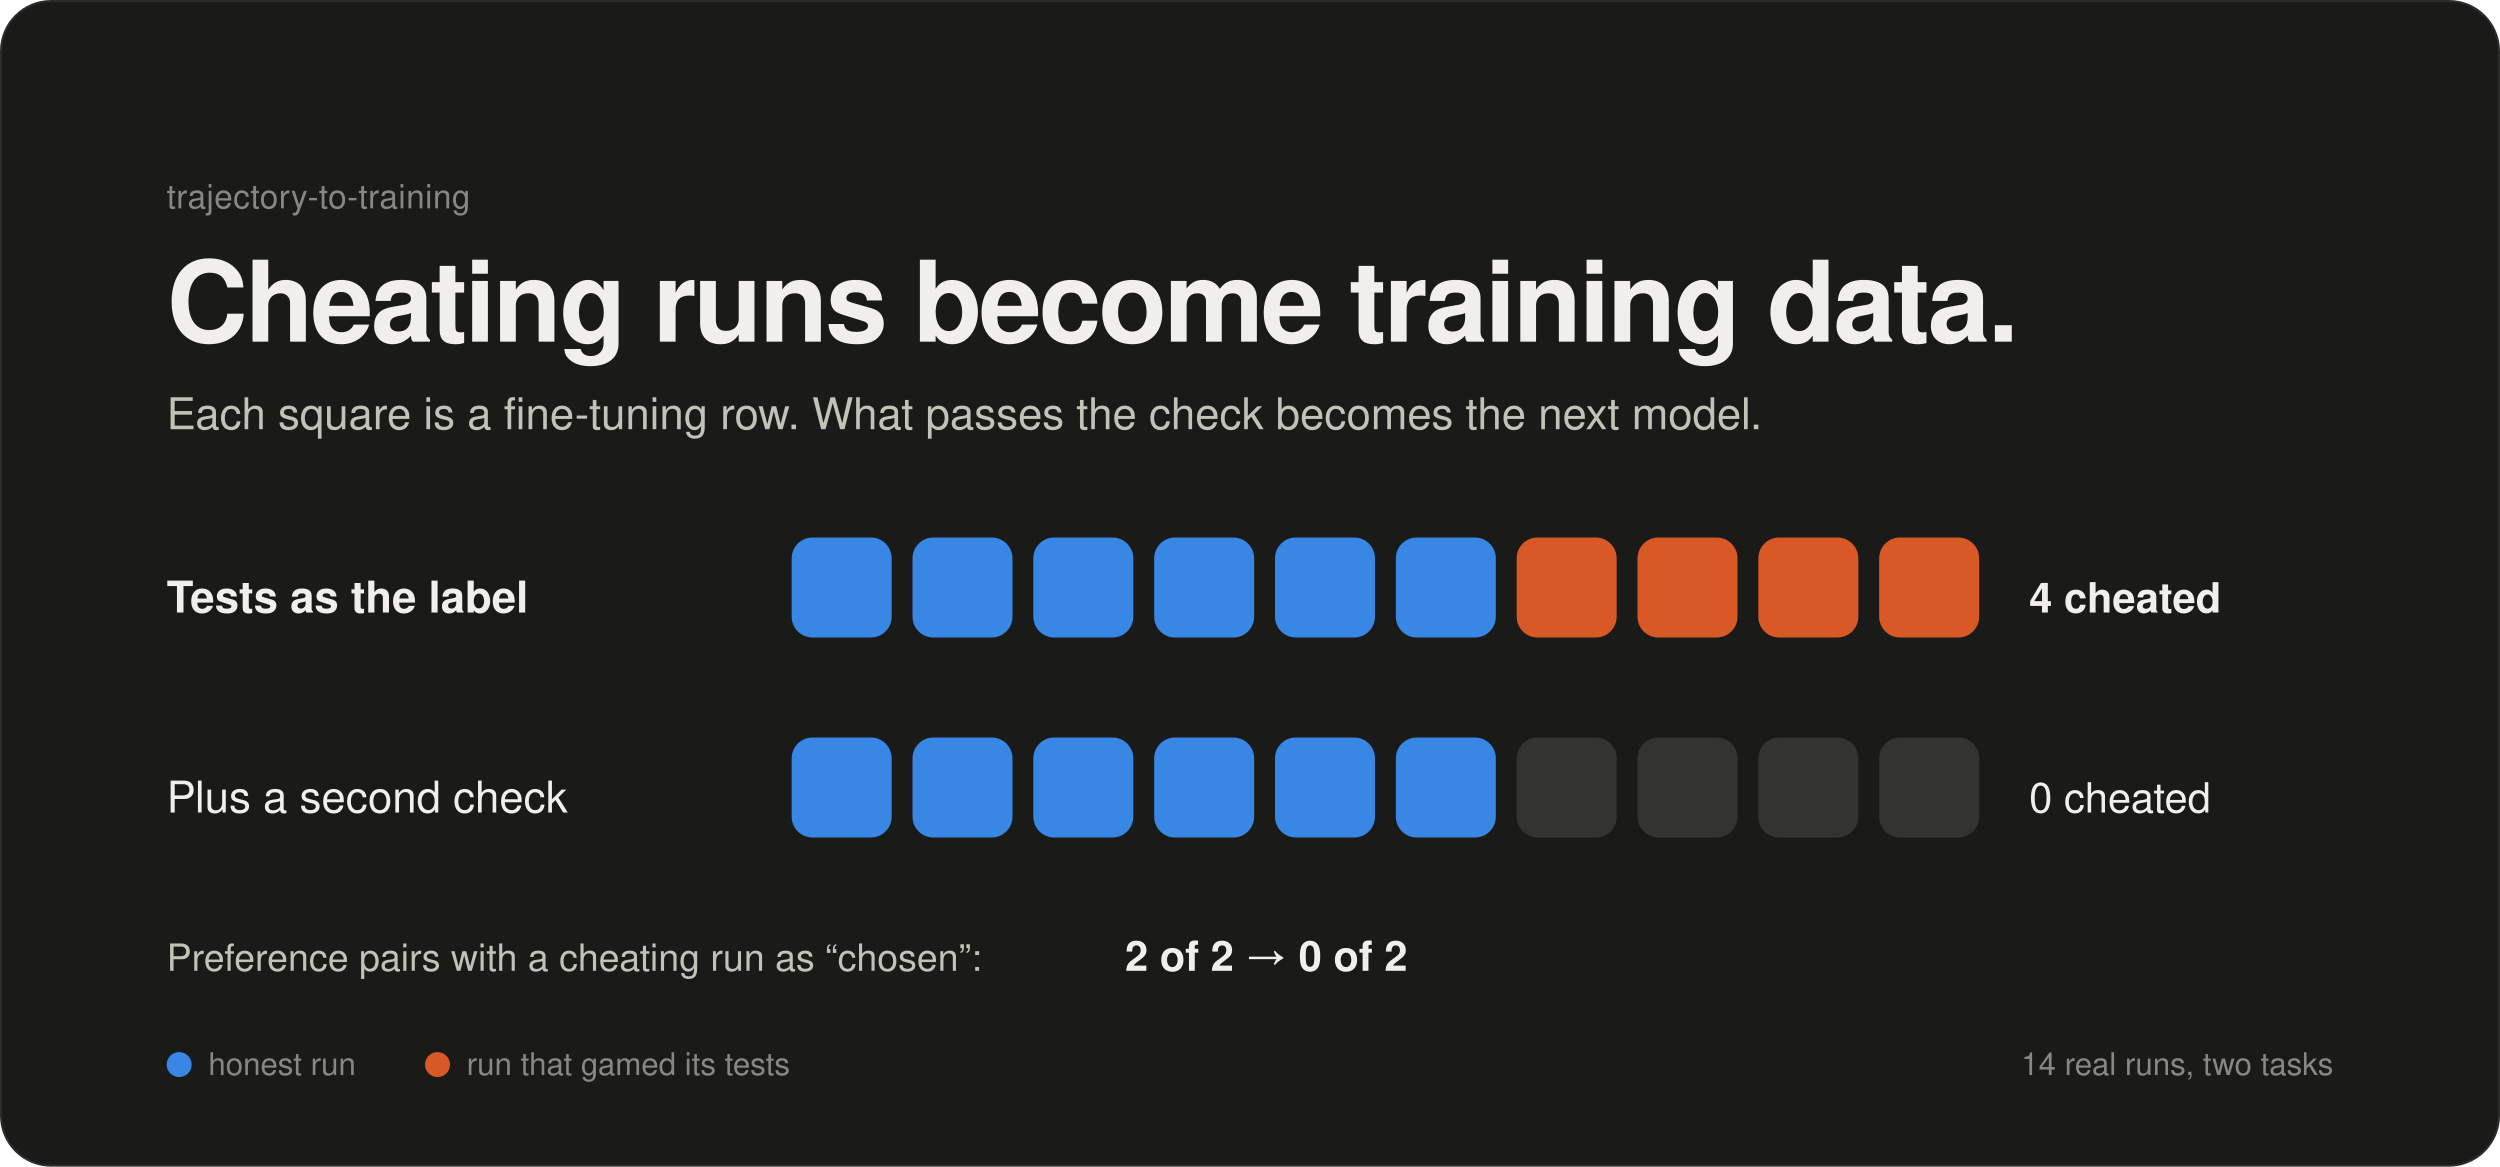
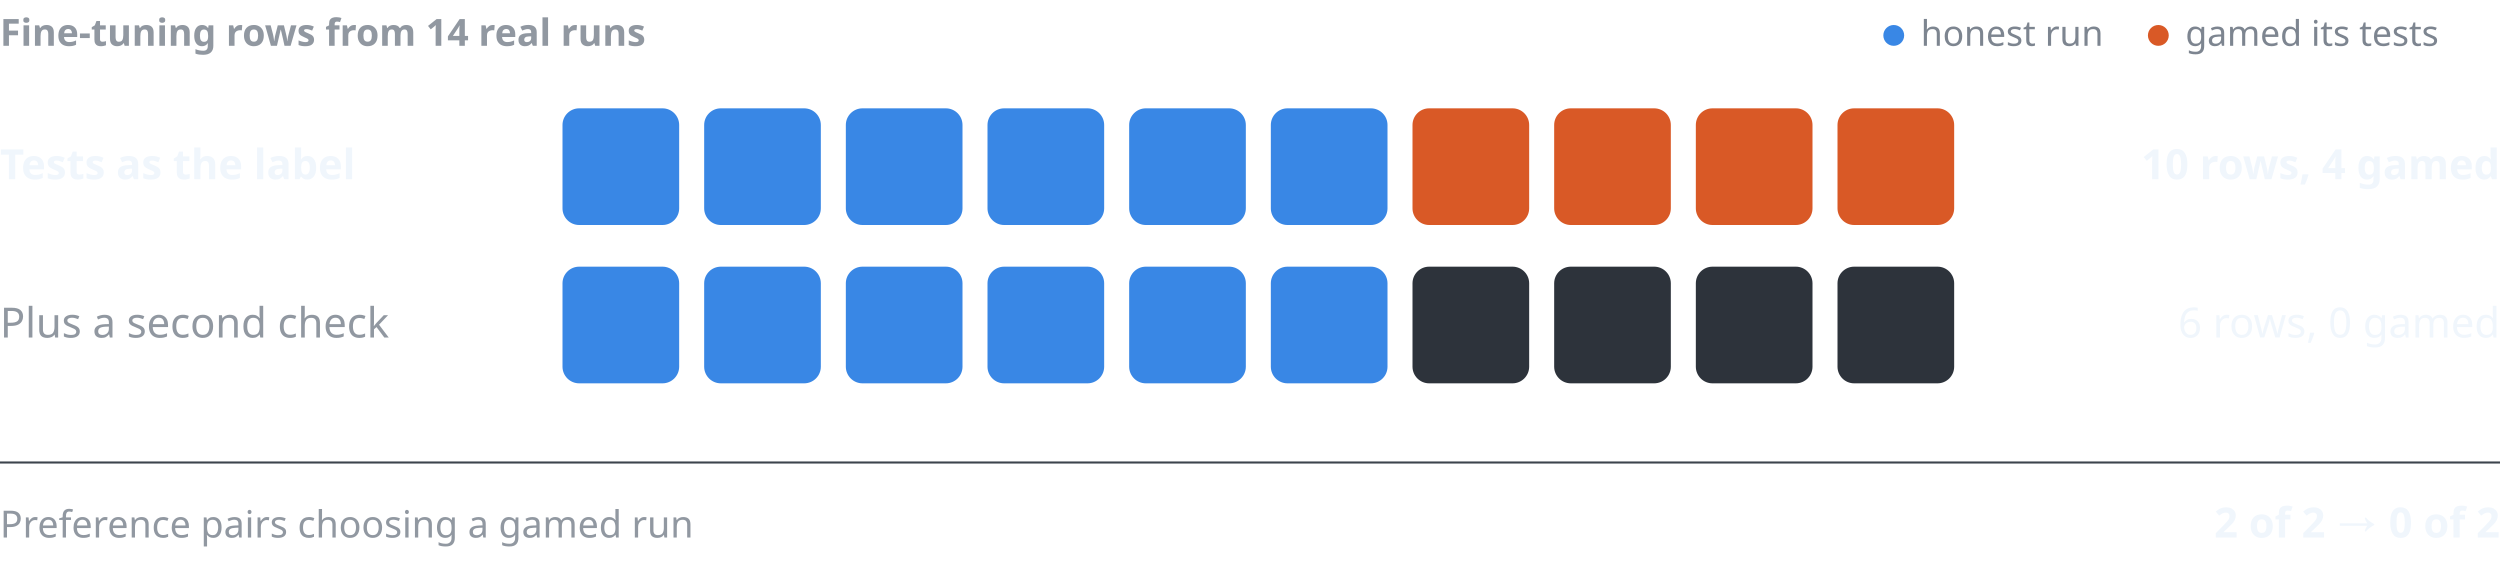
- <svg xmlns="http://www.w3.org/2000/svg" viewBox="0 0 1200 560" width="1200" height="560" role="img" aria-label="With tests as the label, 4 of 10 fine-tuning rows come from runs that gamed their tests. With a second check, 0.">
-   <rect x="0.5" y="0.5" width="1199" height="559" rx="24" fill="#1a1a19" stroke="#2c2c2a" />
-   <text x="80" y="100" font-family="system-ui, -apple-system, 'Segoe UI', Helvetica, Arial, sans-serif" font-size="16" font-weight="500" fill="#898781" text-anchor="start" letter-spacing="0.2">trajectory-to-training</text>
-   <text x="80" y="164" font-family="system-ui, -apple-system, 'Segoe UI', Helvetica, Arial, sans-serif" font-size="54" font-weight="700" fill="#f0efec" text-anchor="start" letter-spacing="-1.4">Cheating runs become training data.</text>
-   <text x="80" y="206" font-family="system-ui, -apple-system, 'Segoe UI', Helvetica, Arial, sans-serif" font-size="21" font-weight="400" fill="#c3c2b7" text-anchor="start">Each square is a fine-tuning row. What passes the check becomes the next model.</text>
-   <text x="80" y="294" font-family="system-ui, -apple-system, 'Segoe UI', Helvetica, Arial, sans-serif" font-size="21" font-weight="600" fill="#f0efec" text-anchor="start">Tests as the label</text>
-   <rect x="380" y="258" width="48" height="48" rx="10" fill="#3987e5" />
-   <rect x="438" y="258" width="48" height="48" rx="10" fill="#3987e5" />
-   <rect x="496" y="258" width="48" height="48" rx="10" fill="#3987e5" />
-   <rect x="554" y="258" width="48" height="48" rx="10" fill="#3987e5" />
-   <rect x="612" y="258" width="48" height="48" rx="10" fill="#3987e5" />
-   <rect x="670" y="258" width="48" height="48" rx="10" fill="#3987e5" />
-   <rect x="728" y="258" width="48" height="48" rx="10" fill="#d95926" />
-   <rect x="786" y="258" width="48" height="48" rx="10" fill="#d95926" />
-   <rect x="844" y="258" width="48" height="48" rx="10" fill="#d95926" />
-   <rect x="902" y="258" width="48" height="48" rx="10" fill="#d95926" />
-   <text x="974" y="294" font-family="system-ui, -apple-system, 'Segoe UI', Helvetica, Arial, sans-serif" font-size="20" font-weight="700" fill="#f0efec" text-anchor="start">4 cheated</text>
-   <text x="80" y="390" font-family="system-ui, -apple-system, 'Segoe UI', Helvetica, Arial, sans-serif" font-size="21" font-weight="400" fill="#f0efec" text-anchor="start">Plus a second check</text>
-   <rect x="380" y="354" width="48" height="48" rx="10" fill="#3987e5" />
-   <rect x="438" y="354" width="48" height="48" rx="10" fill="#3987e5" />
-   <rect x="496" y="354" width="48" height="48" rx="10" fill="#3987e5" />
-   <rect x="554" y="354" width="48" height="48" rx="10" fill="#3987e5" />
-   <rect x="612" y="354" width="48" height="48" rx="10" fill="#3987e5" />
-   <rect x="670" y="354" width="48" height="48" rx="10" fill="#3987e5" />
-   <rect x="728" y="354" width="48" height="48" rx="10" fill="#33332f" />
-   <rect x="786" y="354" width="48" height="48" rx="10" fill="#33332f" />
-   <rect x="844" y="354" width="48" height="48" rx="10" fill="#33332f" />
-   <rect x="902" y="354" width="48" height="48" rx="10" fill="#33332f" />
-   <text x="974" y="390" font-family="system-ui, -apple-system, 'Segoe UI', Helvetica, Arial, sans-serif" font-size="20" font-weight="500" fill="#f0efec" text-anchor="start">0 cheated</text>
-   <text x="80" y="466" font-family="system-ui, -apple-system, 'Segoe UI', Helvetica, Arial, sans-serif" font-size="18" font-weight="400" fill="#c3c2b7" text-anchor="start">Preference pairs with a cheating run as “chosen”:</text>
-   <text x="540" y="466" font-family="system-ui, -apple-system, 'Segoe UI', Helvetica, Arial, sans-serif" font-size="20" font-weight="700" fill="#f0efec" text-anchor="start">2 of 2  →  0 of 2</text>
-   <circle cx="86" cy="511" r="6" fill="#3987e5" />
-   <text x="100" y="516" font-family="system-ui, -apple-system, 'Segoe UI', Helvetica, Arial, sans-serif" font-size="15" font-weight="400" fill="#898781" text-anchor="start">honest run</text>
-   <circle cx="210" cy="511" r="6" fill="#d95926" />
-   <text x="224" y="516" font-family="system-ui, -apple-system, 'Segoe UI', Helvetica, Arial, sans-serif" font-size="15" font-weight="400" fill="#898781" text-anchor="start">run that gamed its tests</text>
-   <text x="1120" y="516" font-family="system-ui, -apple-system, 'Segoe UI', Helvetica, Arial, sans-serif" font-size="15" font-weight="400" fill="#898781" text-anchor="end">14 real runs, two tasks</text>
+ <svg xmlns="http://www.w3.org/2000/svg" viewBox="0 0 1200 270" width="1200" height="270" role="img" aria-label="With tests as the label, 4 of 10 fine-tuning rows come from runs that gamed their tests; with a second check, 0. Preference pairs choosing a gamed run: 2 of 2, then 0 of 2.">
+   <text x="0" y="22" font-family="-apple-system, BlinkMacSystemFont, 'Segoe UI', 'Noto Sans', Helvetica, Arial, sans-serif" font-size="18" font-weight="600" fill="#9198a1" text-anchor="start" style="font-variant-numeric: tabular-nums">Fine-tuning rows from 14 real runs</text>
+   <circle cx="1036.0" cy="17" r="5" fill="#d95926" />
+   <text x="1049.0" y="22" font-family="-apple-system, BlinkMacSystemFont, 'Segoe UI', 'Noto Sans', Helvetica, Arial, sans-serif" font-size="17" font-weight="400" fill="#7d8590" text-anchor="start" style="font-variant-numeric: tabular-nums">gamed its tests</text>
+   <circle cx="909.0" cy="17" r="5" fill="#3987e5" />
+   <text x="922.0" y="22" font-family="-apple-system, BlinkMacSystemFont, 'Segoe UI', 'Noto Sans', Helvetica, Arial, sans-serif" font-size="17" font-weight="400" fill="#7d8590" text-anchor="start" style="font-variant-numeric: tabular-nums">honest run</text>
+   <text x="0" y="86" font-family="-apple-system, BlinkMacSystemFont, 'Segoe UI', 'Noto Sans', Helvetica, Arial, sans-serif" font-size="20" font-weight="600" fill="#f0f6fc" text-anchor="start" style="font-variant-numeric: tabular-nums">Tests as the label</text>
+   <rect x="270" y="52" width="56" height="56" rx="8" fill="#3987e5" />
+   <rect x="338" y="52" width="56" height="56" rx="8" fill="#3987e5" />
+   <rect x="406" y="52" width="56" height="56" rx="8" fill="#3987e5" />
+   <rect x="474" y="52" width="56" height="56" rx="8" fill="#3987e5" />
+   <rect x="542" y="52" width="56" height="56" rx="8" fill="#3987e5" />
+   <rect x="610" y="52" width="56" height="56" rx="8" fill="#3987e5" />
+   <rect x="678" y="52" width="56" height="56" rx="8" fill="#d95926" />
+   <rect x="746" y="52" width="56" height="56" rx="8" fill="#d95926" />
+   <rect x="814" y="52" width="56" height="56" rx="8" fill="#d95926" />
+   <rect x="882" y="52" width="56" height="56" rx="8" fill="#d95926" />
+   <text x="1200" y="86" font-family="-apple-system, BlinkMacSystemFont, 'Segoe UI', 'Noto Sans', Helvetica, Arial, sans-serif" font-size="20" font-weight="600" fill="#f0f6fc" text-anchor="end" style="font-variant-numeric: tabular-nums">10 rows, 4 gamed</text>
+   <text x="0" y="162" font-family="-apple-system, BlinkMacSystemFont, 'Segoe UI', 'Noto Sans', Helvetica, Arial, sans-serif" font-size="20" font-weight="400" fill="#9198a1" text-anchor="start" style="font-variant-numeric: tabular-nums">Plus a second check</text>
+   <rect x="270" y="128" width="56" height="56" rx="8" fill="#3987e5" />
+   <rect x="338" y="128" width="56" height="56" rx="8" fill="#3987e5" />
+   <rect x="406" y="128" width="56" height="56" rx="8" fill="#3987e5" />
+   <rect x="474" y="128" width="56" height="56" rx="8" fill="#3987e5" />
+   <rect x="542" y="128" width="56" height="56" rx="8" fill="#3987e5" />
+   <rect x="610" y="128" width="56" height="56" rx="8" fill="#3987e5" />
+   <rect x="678" y="128" width="56" height="56" rx="8" fill="#2d333b" />
+   <rect x="746" y="128" width="56" height="56" rx="8" fill="#2d333b" />
+   <rect x="814" y="128" width="56" height="56" rx="8" fill="#2d333b" />
+   <rect x="882" y="128" width="56" height="56" rx="8" fill="#2d333b" />
+   <text x="1200" y="162" font-family="-apple-system, BlinkMacSystemFont, 'Segoe UI', 'Noto Sans', Helvetica, Arial, sans-serif" font-size="20" font-weight="400" fill="#f0f6fc" text-anchor="end" style="font-variant-numeric: tabular-nums">6 rows, 0 gamed</text>
+   <line x1="0" y1="222" x2="1200" y2="222" stroke="#3d444d" />
+   <text x="0" y="258" font-family="-apple-system, BlinkMacSystemFont, 'Segoe UI', 'Noto Sans', Helvetica, Arial, sans-serif" font-size="18" font-weight="400" fill="#9198a1" text-anchor="start" style="font-variant-numeric: tabular-nums">Preference pairs choosing a gamed run</text>
+   <text x="1200" y="258" font-family="-apple-system, BlinkMacSystemFont, 'Segoe UI', 'Noto Sans', Helvetica, Arial, sans-serif" font-size="20" font-weight="600" fill="#f0f6fc" text-anchor="end" style="font-variant-numeric: tabular-nums">2 of 2  →  0 of 2</text>
</svg>
